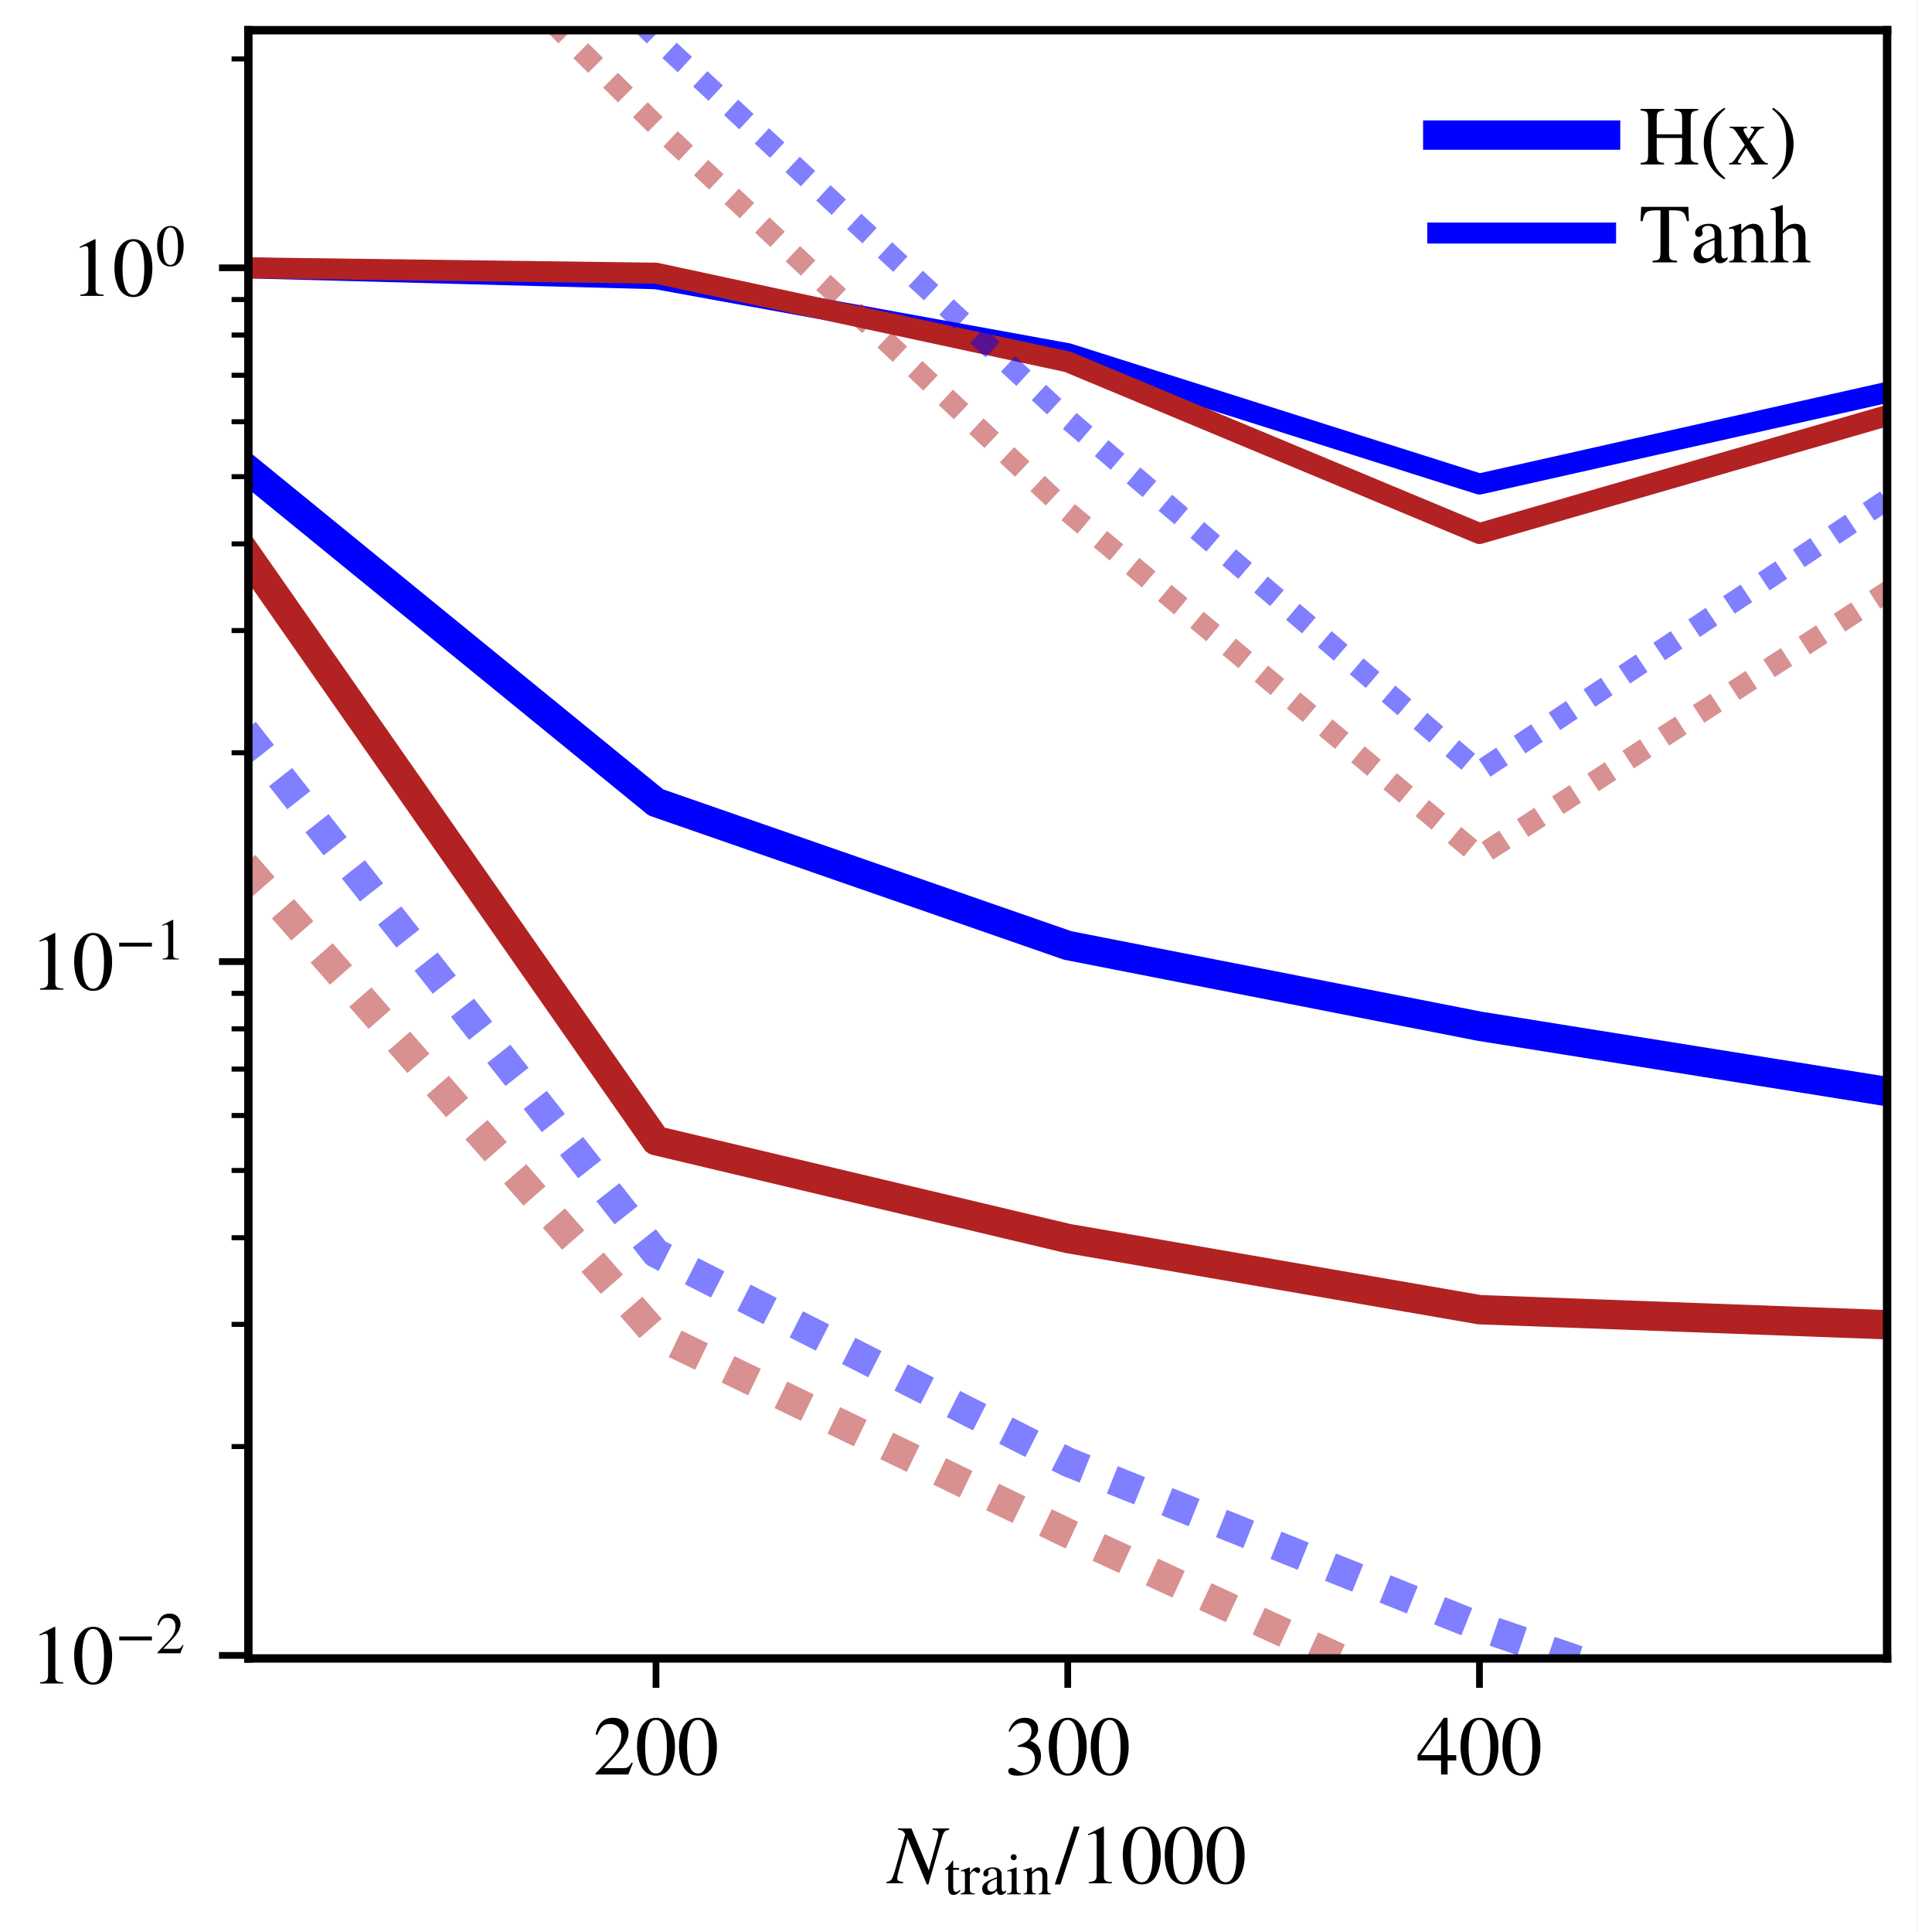
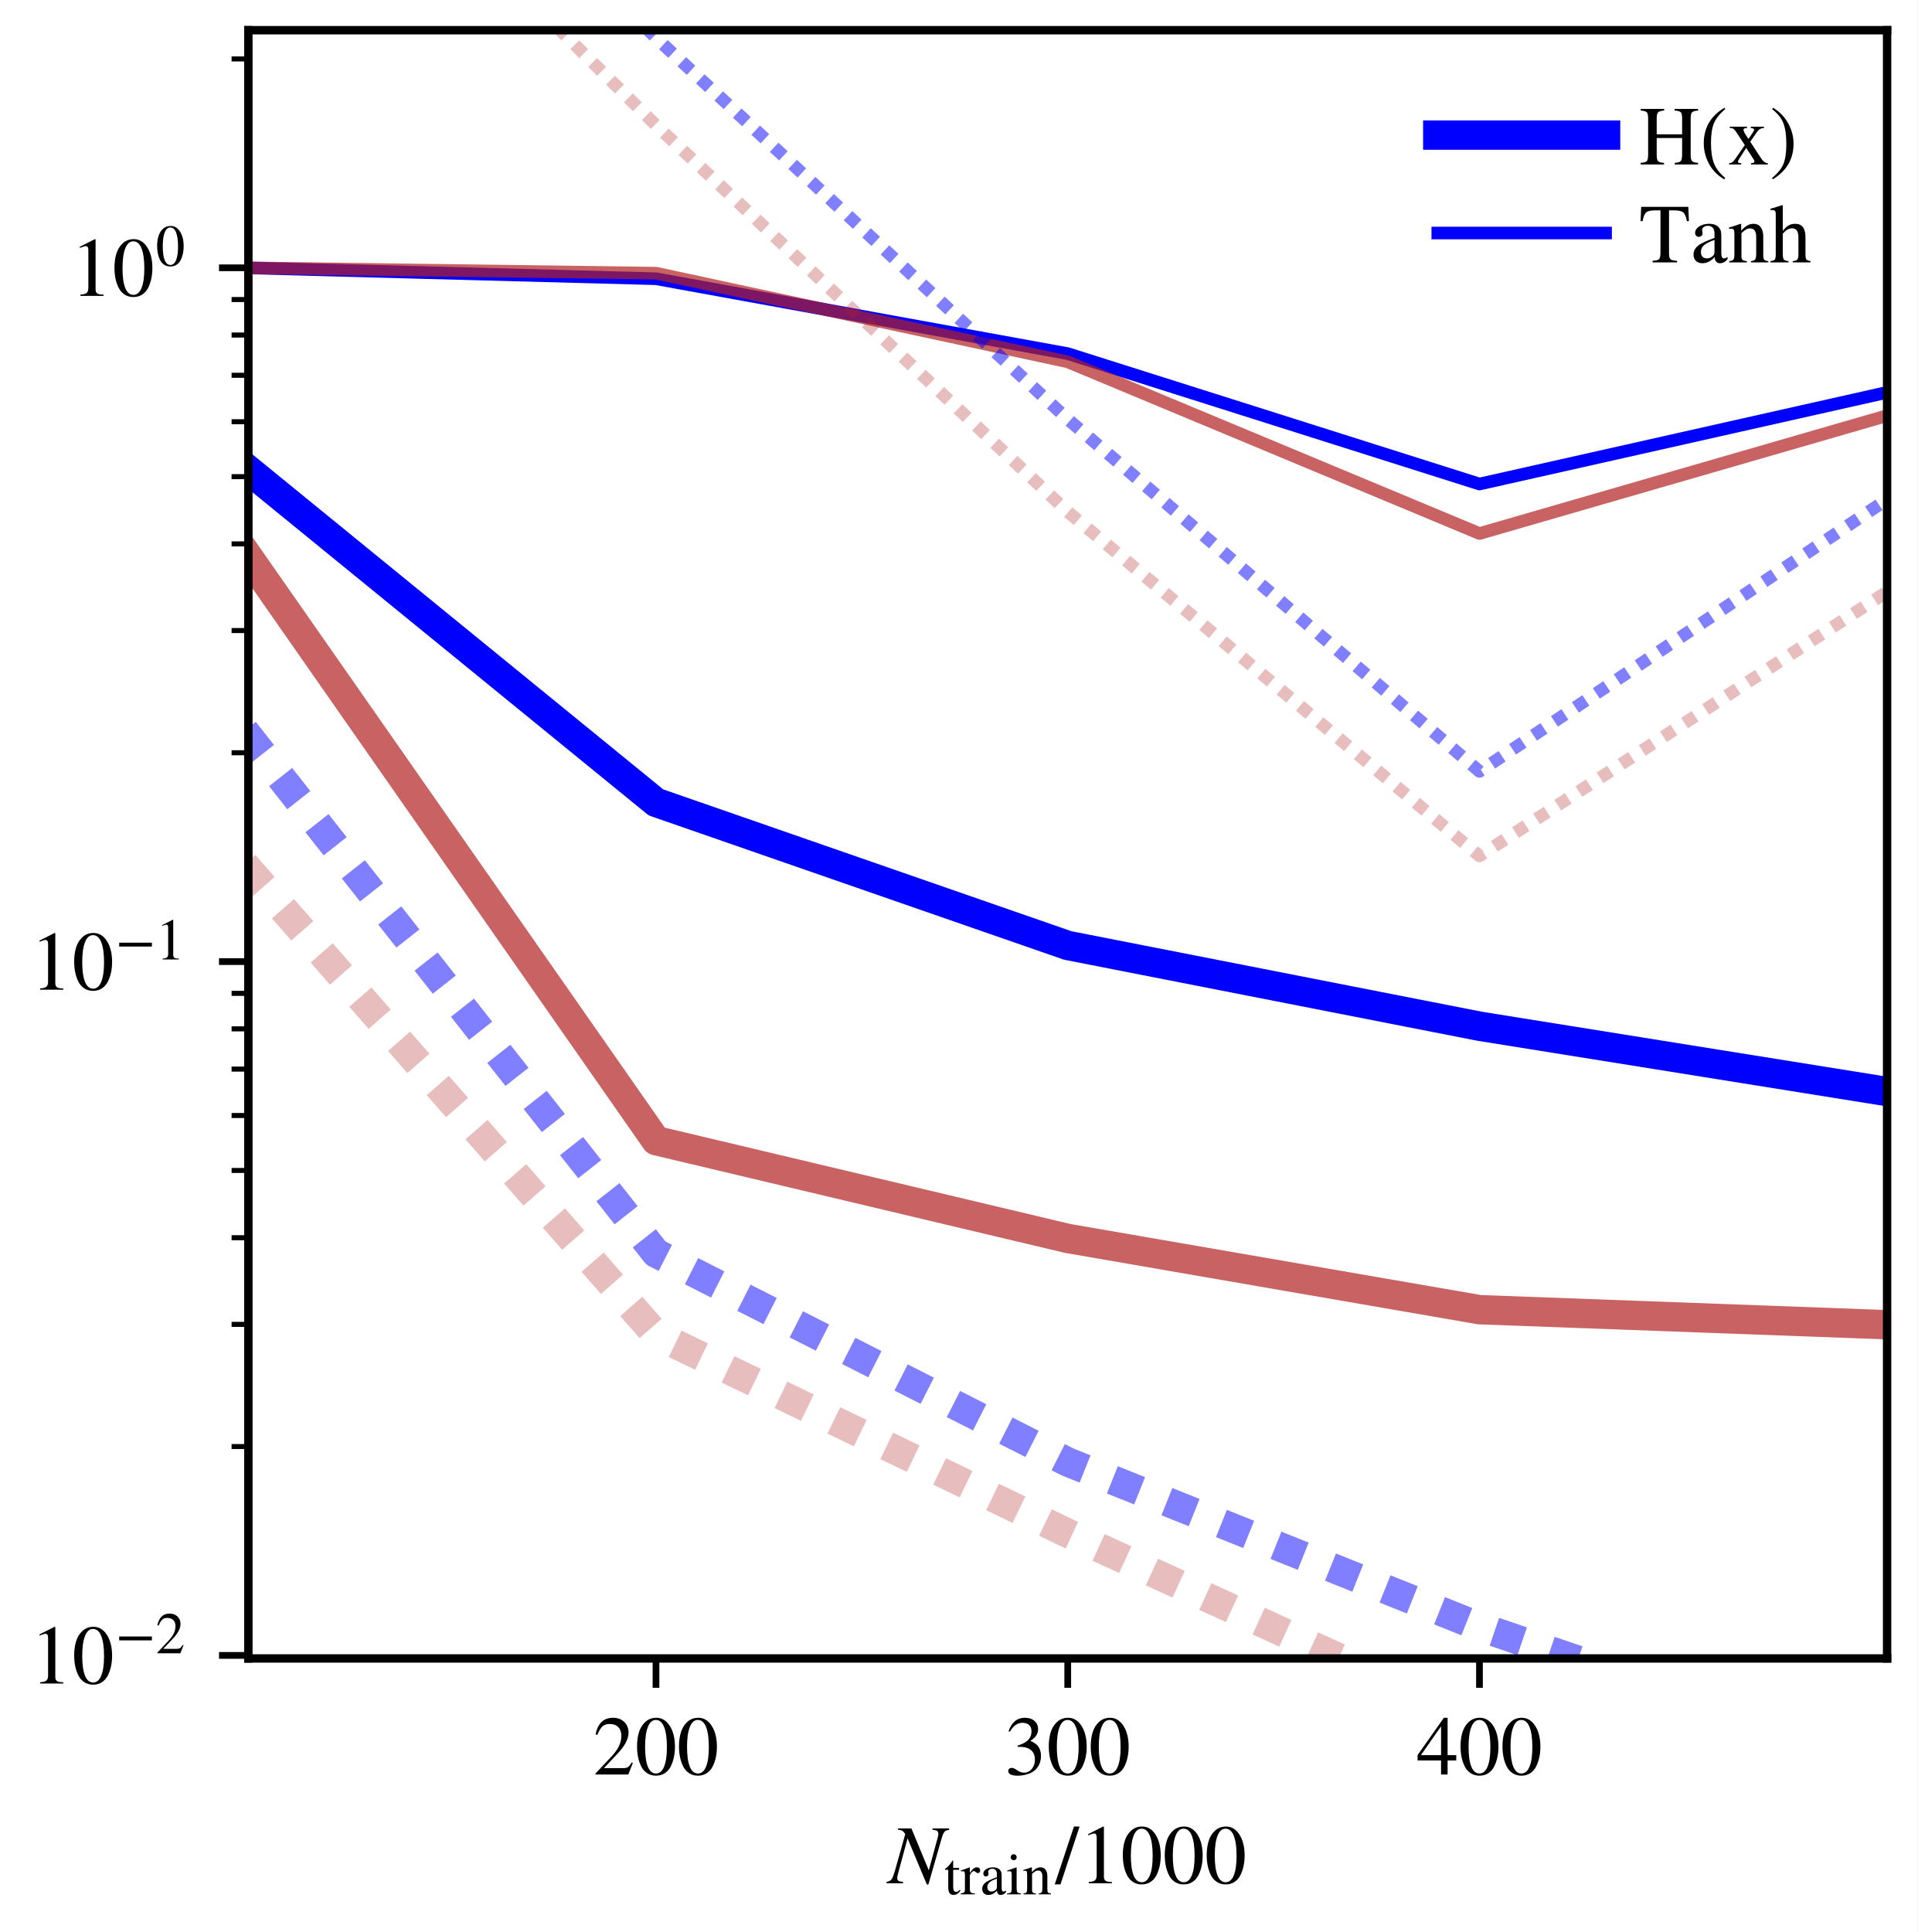
<svg xmlns="http://www.w3.org/2000/svg" xmlns:xlink="http://www.w3.org/1999/xlink" width="228.5pt" height="230.24pt" viewBox="0 0 228.5 230.24" version="1.1">
  <defs>
    <style type="text/css">*{stroke-linejoin: round; stroke-linecap: butt}</style>
  </defs>
  <g id="figure_1">
    <g id="patch_1">
      <path d="M 0 230.24  L 228.5 230.24  L 228.5 0  L 0 0  z " style="fill: #ffffff" />
    </g>
    <g id="axes_1">
      <g id="patch_2">
        <path d="M 29.6 197.64  L 224.9 197.64  L 224.9 3.6  L 29.6 3.6  z " style="fill: #ffffff" />
      </g>
      <g id="matplotlib.axis_1">
        <g id="xtick_1">
          <g id="line2d_1">
-             <path d="M 78.18 197.64  L 78.18 3.6  " clip-path="url(#p43c193cf53)" style="fill: none" />
+             <path d="M 78.18 197.64  L 78.18 3.6  " clip-path="url(#p21122c08ba)" style="fill: none" />
          </g>
          <g id="line2d_2">
            <defs>
-               <path id="m6f99cebe8b" d="M 0 0  L 0 3.5  " style="stroke: #000000; stroke-width: 0.8" />
-             </defs>
-             <g>
-               <use xlink:href="#m6f99cebe8b" x="78.18" y="197.64" style="stroke: #000000; stroke-width: 0.8" />
+               <path id="m1009a4d455" d="M 0 0  L 0 3.5  " style="stroke: #000000; stroke-width: 0.8" />
+             </defs>
+             <g>
+               <use xlink:href="#m1009a4d455" x="78.18" y="197.64" style="stroke: #000000; stroke-width: 0.8" />
            </g>
          </g>
          <g id="text_1">
            <g transform="translate(70.67965 211.4697) scale(0.1 -0.1)">
              <defs>
                <path id="STIXGeneral-Regular-32" d="M 3034 877  L 2688 0  L 186 0  L 186 77  L 1325 1286  Q 1773 1754 1965 2144  Q 2157 2534 2157 2950  Q 2157 3379 1920 3616  Q 1683 3853 1267 3853  Q 922 3853 720 3673  Q 518 3494 326 3021  L 192 3053  Q 301 3648 630 3987  Q 960 4326 1523 4326  Q 2054 4326 2380 4006  Q 2707 3686 2707 3200  Q 2707 2477 1888 1613  L 832 486  L 2330 486  Q 2541 486 2665 569  Q 2790 653 2944 915  L 3034 877  z " transform="scale(0.015625)" />
                <path id="STIXGeneral-Regular-30" d="M 3046 2112  Q 3046 1683 2963 1302  Q 2880 922 2717 602  Q 2554 282 2266 96  Q 1978 -90 1600 -90  Q 1210 -90 915 108  Q 621 307 461 640  Q 301 973 227 1350  Q 154 1728 154 2150  Q 154 2746 301 3222  Q 448 3699 790 4012  Q 1133 4326 1626 4326  Q 2253 4326 2649 3712  Q 3046 3098 3046 2112  z M 2432 2080  Q 2432 3091 2217 3625  Q 2003 4160 1587 4160  Q 1190 4160 979 3622  Q 768 3085 768 2106  Q 768 1120 979 598  Q 1190 77 1600 77  Q 2003 77 2217 598  Q 2432 1120 2432 2080  z " transform="scale(0.015625)" />
              </defs>
              <use xlink:href="#STIXGeneral-Regular-32" />
              <use xlink:href="#STIXGeneral-Regular-30" x="50" />
              <use xlink:href="#STIXGeneral-Regular-30" x="100" />
            </g>
          </g>
        </g>
        <g id="xtick_2">
          <g id="line2d_3">
-             <path d="M 127.25 197.64  L 127.25 3.6  " clip-path="url(#p43c193cf53)" style="fill: none" />
+             <path d="M 127.25 197.64  L 127.25 3.6  " clip-path="url(#p21122c08ba)" style="fill: none" />
          </g>
          <g id="line2d_4">
            <g>
-               <use xlink:href="#m6f99cebe8b" x="127.25" y="197.64" style="stroke: #000000; stroke-width: 0.8" />
+               <use xlink:href="#m1009a4d455" x="127.25" y="197.64" style="stroke: #000000; stroke-width: 0.8" />
            </g>
          </g>
          <g id="text_2">
            <g transform="translate(119.75 211.4697) scale(0.1 -0.1)">
              <defs>
                <path id="STIXGeneral-Regular-33" d="M 390 3264  L 288 3290  Q 435 3770 748 4048  Q 1062 4326 1542 4326  Q 1990 4326 2265 4083  Q 2541 3840 2541 3450  Q 2541 2925 1946 2566  Q 2298 2413 2477 2227  Q 2758 1914 2758 1402  Q 2758 890 2464 506  Q 2246 211 1840 60  Q 1434 -90 979 -90  Q 262 -90 262 275  Q 262 378 339 442  Q 416 506 525 506  Q 685 506 915 339  Q 1197 141 1466 141  Q 1818 141 2058 425  Q 2298 710 2298 1120  Q 2298 1856 1632 2048  Q 1434 2112 979 2112  L 979 2202  Q 1338 2323 1517 2432  Q 2035 2726 2035 3290  Q 2035 3610 1852 3776  Q 1670 3942 1344 3942  Q 768 3942 390 3264  z " transform="scale(0.015625)" />
              </defs>
              <use xlink:href="#STIXGeneral-Regular-33" />
              <use xlink:href="#STIXGeneral-Regular-30" x="50" />
              <use xlink:href="#STIXGeneral-Regular-30" x="100" />
            </g>
          </g>
        </g>
        <g id="xtick_3">
          <g id="line2d_5">
-             <path d="M 176.32 197.64  L 176.32 3.6  " clip-path="url(#p43c193cf53)" style="fill: none" />
+             <path d="M 176.32 197.64  L 176.32 3.6  " clip-path="url(#p21122c08ba)" style="fill: none" />
          </g>
          <g id="line2d_6">
            <g>
-               <use xlink:href="#m6f99cebe8b" x="176.32" y="197.64" style="stroke: #000000; stroke-width: 0.8" />
+               <use xlink:href="#m1009a4d455" x="176.32" y="197.64" style="stroke: #000000; stroke-width: 0.8" />
            </g>
          </g>
          <g id="text_3">
            <g transform="translate(168.8204 211.4697) scale(0.1 -0.1)">
              <defs>
                <path id="STIXGeneral-Regular-34" d="M 3027 1069  L 2368 1069  L 2368 0  L 1869 0  L 1869 1069  L 77 1069  L 77 1478  L 2086 4326  L 2368 4326  L 2368 1478  L 3027 1478  L 3027 1069  z M 1869 1478  L 1869 3674  L 333 1478  L 1869 1478  z " transform="scale(0.015625)" />
              </defs>
              <use xlink:href="#STIXGeneral-Regular-34" />
              <use xlink:href="#STIXGeneral-Regular-30" x="50" />
              <use xlink:href="#STIXGeneral-Regular-30" x="100" />
            </g>
          </g>
        </g>
        <g id="text_4">
          <g transform="translate(105.85 224.4697) scale(0.1 -0.1)">
            <defs>
              <path id="STIXGeneral-Italic-4e" d="M 4653 4179  L 4653 4077  Q 4480 4038 4413 4016  Q 4346 3994 4266 3882  Q 4186 3770 4144 3635  Q 4102 3501 4000 3149  L 3066 -96  L 2950 -96  L 1478 3424  L 749 723  Q 691 525 691 378  Q 691 243 790 182  Q 890 122 1139 102  L 1139 0  L -128 0  L -128 102  Q 147 141 262 304  Q 378 467 550 1075  L 1299 3731  Q 1152 4077 749 4077  L 749 4179  L 1773 4179  L 3098 986  L 3776 3469  Q 3827 3648 3827 3750  Q 3827 3923 3740 3987  Q 3654 4051 3386 4077  L 3386 4179  L 4653 4179  z " transform="scale(0.015625)" />
              <path id="STIXGeneral-Regular-74" d="M 1702 493  L 1786 422  Q 1478 -64 1011 -64  Q 448 -64 448 749  L 448 2675  L 109 2675  Q 83 2694 83 2720  Q 83 2771 192 2842  Q 435 2982 813 3526  Q 826 3546 874 3606  Q 922 3667 941 3706  Q 986 3706 986 3622  L 986 2880  L 1632 2880  L 1632 2675  L 986 2675  L 986 845  Q 986 538 1062 403  Q 1139 269 1318 269  Q 1510 269 1702 493  z " transform="scale(0.015625)" />
              <path id="STIXGeneral-Regular-72" d="M 1024 2931  L 1024 2342  Q 1267 2688 1430 2816  Q 1594 2944 1792 2944  Q 1958 2944 2051 2854  Q 2144 2765 2144 2605  Q 2144 2470 2077 2393  Q 2010 2317 1894 2317  Q 1773 2317 1638 2445  Q 1536 2541 1472 2541  Q 1338 2541 1181 2355  Q 1024 2170 1024 2016  L 1024 576  Q 1024 301 1133 205  Q 1242 109 1568 96  L 1568 0  L 32 0  L 32 96  Q 339 154 412 224  Q 486 294 486 538  L 486 2138  Q 486 2349 438 2435  Q 390 2522 269 2522  Q 166 2522 45 2496  L 45 2598  Q 448 2726 992 2944  L 1024 2931  z " transform="scale(0.015625)" />
              <path id="STIXGeneral-Regular-61" d="M 2829 422  L 2829 243  Q 2586 -64 2253 -64  Q 1888 -64 1843 403  L 1837 403  Q 1427 -64 909 -64  Q 608 -64 422 112  Q 237 288 237 602  Q 237 1050 685 1350  Q 992 1555 1837 1869  L 1837 2214  Q 1837 2502 1699 2646  Q 1562 2790 1338 2790  Q 1146 2790 1018 2697  Q 890 2605 890 2477  Q 890 2419 909 2348  Q 928 2278 928 2208  Q 928 2112 841 2029  Q 755 1946 634 1946  Q 525 1946 441 2029  Q 358 2112 358 2240  Q 358 2547 685 2752  Q 986 2944 1421 2944  Q 1939 2944 2176 2656  Q 2291 2522 2323 2384  Q 2355 2246 2355 1946  L 2355 723  Q 2355 301 2554 301  Q 2682 301 2829 422  z M 1837 813  L 1837 1715  Q 1248 1510 1018 1293  Q 800 1094 800 800  Q 800 557 921 432  Q 1043 307 1242 307  Q 1453 307 1613 410  Q 1747 506 1792 589  Q 1837 672 1837 813  z " transform="scale(0.015625)" />
              <path id="STIXGeneral-Regular-69" d="M 1152 4045  Q 1152 3904 1056 3811  Q 960 3718 819 3718  Q 685 3718 592 3811  Q 499 3904 499 4045  Q 499 4179 595 4275  Q 691 4371 826 4371  Q 966 4371 1059 4275  Q 1152 4179 1152 4045  z M 1619 0  L 102 0  L 102 96  Q 435 115 521 211  Q 608 307 608 666  L 608 2118  Q 608 2342 563 2432  Q 518 2522 397 2522  Q 243 2522 128 2490  L 128 2592  L 1120 2944  L 1146 2918  L 1146 672  Q 1146 314 1226 218  Q 1306 122 1619 96  L 1619 0  z " transform="scale(0.015625)" />
              <path id="STIXGeneral-Regular-6e" d="M 3104 0  L 1773 0  L 1779 96  Q 2016 115 2096 233  Q 2176 352 2176 672  L 2176 1946  Q 2176 2592 1709 2592  Q 1549 2592 1408 2515  Q 1267 2438 1050 2227  L 1050 461  Q 1050 269 1136 192  Q 1222 115 1466 96  L 1466 0  L 115 0  L 115 96  Q 358 115 435 214  Q 512 314 512 602  L 512 2157  Q 512 2394 467 2483  Q 422 2573 288 2573  Q 160 2573 102 2547  L 102 2656  Q 550 2784 979 2944  L 1030 2925  L 1030 2426  L 1037 2426  Q 1491 2944 1958 2944  Q 2323 2944 2518 2688  Q 2714 2432 2714 1958  L 2714 544  Q 2714 288 2790 205  Q 2867 122 3104 96  L 3104 0  z " transform="scale(0.015625)" />
              <path id="STIXGeneral-Regular-2f" d="M 1837 4326  L 378 -90  L -58 -90  L 1408 4326  L 1837 4326  z " transform="scale(0.015625)" />
              <path id="STIXGeneral-Regular-31" d="M 2522 0  L 755 0  L 755 96  Q 1107 115 1235 227  Q 1363 339 1363 608  L 1363 3482  Q 1363 3795 1171 3795  Q 1082 3795 883 3718  L 710 3654  L 710 3744  L 1856 4326  L 1914 4307  L 1914 486  Q 1914 275 2042 185  Q 2170 96 2522 96  L 2522 0  z " transform="scale(0.015625)" />
            </defs>
            <use xlink:href="#STIXGeneral-Italic-4e" transform="translate(0 0.40625)" />
            <use xlink:href="#STIXGeneral-Regular-74" transform="translate(66.7 -12.82188) scale(0.7)" />
            <use xlink:href="#STIXGeneral-Regular-72" transform="translate(86.15999 -12.82188) scale(0.7)" />
            <use xlink:href="#STIXGeneral-Regular-61" transform="translate(109.47 -12.82188) scale(0.7)" />
            <use xlink:href="#STIXGeneral-Regular-69" transform="translate(140.55 -12.82188) scale(0.7)" />
            <use xlink:href="#STIXGeneral-Regular-6e" transform="translate(160.01 -12.82188) scale(0.7)" />
            <use xlink:href="#STIXGeneral-Regular-2f" transform="translate(199.4193 0.40625)" />
            <use xlink:href="#STIXGeneral-Regular-31" transform="translate(227.2193 0.40625)" />
            <use xlink:href="#STIXGeneral-Regular-30" transform="translate(277.2193 0.40625)" />
            <use xlink:href="#STIXGeneral-Regular-30" transform="translate(327.2193 0.40625)" />
            <use xlink:href="#STIXGeneral-Regular-30" transform="translate(377.2193 0.40625)" />
          </g>
        </g>
      </g>
      <g id="matplotlib.axis_2">
        <g id="ytick_1">
          <g id="line2d_7">
-             <path d="M 29.6 197.279  L 224.9 197.279  " clip-path="url(#p43c193cf53)" style="fill: none" />
+             <path d="M 29.6 197.279  L 224.9 197.279  " clip-path="url(#p21122c08ba)" style="fill: none" />
          </g>
          <g id="line2d_8">
            <defs>
-               <path id="ma11311baca" d="M 0 0  L -3.5 0  " style="stroke: #000000; stroke-width: 0.8" />
-             </defs>
-             <g>
-               <use xlink:href="#ma11311baca" x="29.6" y="197.279" style="stroke: #000000; stroke-width: 0.8" />
+               <path id="mb32aa767e8" d="M 0 0  L -3.5 0  " style="stroke: #000000; stroke-width: 0.8" />
+             </defs>
+             <g>
+               <use xlink:href="#mb32aa767e8" x="29.6" y="197.279" style="stroke: #000000; stroke-width: 0.8" />
            </g>
          </g>
          <g id="text_5">
            <g transform="translate(3.6 200.6939) scale(0.1 -0.1)">
              <defs>
                <path id="STIXGeneral-Regular-2212" d="M 3974 1408  L 410 1408  L 410 1830  L 3974 1830  L 3974 1408  z " transform="scale(0.015625)" />
              </defs>
              <use xlink:href="#STIXGeneral-Regular-31" transform="translate(0 0.684375)" />
              <use xlink:href="#STIXGeneral-Regular-30" transform="translate(49.99999 0.684375)" />
              <use xlink:href="#STIXGeneral-Regular-2212" transform="translate(101.575 36.68438) scale(0.7)" />
              <use xlink:href="#STIXGeneral-Regular-32" transform="translate(149.525 36.68438) scale(0.7)" />
            </g>
          </g>
        </g>
        <g id="ytick_2">
          <g id="line2d_9">
-             <path d="M 29.6 114.596  L 224.9 114.596  " clip-path="url(#p43c193cf53)" style="fill: none" />
+             <path d="M 29.6 114.596  L 224.9 114.596  " clip-path="url(#p21122c08ba)" style="fill: none" />
          </g>
          <g id="line2d_10">
            <g>
-               <use xlink:href="#ma11311baca" x="29.6" y="114.596" style="stroke: #000000; stroke-width: 0.8" />
+               <use xlink:href="#mb32aa767e8" x="29.6" y="114.596" style="stroke: #000000; stroke-width: 0.8" />
            </g>
          </g>
          <g id="text_6">
            <g transform="translate(3.6 118.0107) scale(0.1 -0.1)">
              <use xlink:href="#STIXGeneral-Regular-31" transform="translate(0 0.684375)" />
              <use xlink:href="#STIXGeneral-Regular-30" transform="translate(49.99999 0.684375)" />
              <use xlink:href="#STIXGeneral-Regular-2212" transform="translate(101.575 36.68438) scale(0.7)" />
              <use xlink:href="#STIXGeneral-Regular-31" transform="translate(149.525 36.68438) scale(0.7)" />
            </g>
          </g>
        </g>
        <g id="ytick_3">
          <g id="line2d_11">
-             <path d="M 29.6 31.913  L 224.9 31.913  " clip-path="url(#p43c193cf53)" style="fill: none" />
+             <path d="M 29.6 31.913  L 224.9 31.913  " clip-path="url(#p21122c08ba)" style="fill: none" />
          </g>
          <g id="line2d_12">
            <g>
-               <use xlink:href="#ma11311baca" x="29.6" y="31.913" style="stroke: #000000; stroke-width: 0.8" />
+               <use xlink:href="#mb32aa767e8" x="29.6" y="31.913" style="stroke: #000000; stroke-width: 0.8" />
            </g>
          </g>
          <g id="text_7">
            <g transform="translate(8.4 35.32746) scale(0.1 -0.1)">
              <use xlink:href="#STIXGeneral-Regular-31" transform="translate(0 0.684375)" />
              <use xlink:href="#STIXGeneral-Regular-30" transform="translate(49.99999 0.684375)" />
              <use xlink:href="#STIXGeneral-Regular-30" transform="translate(101.575 36.68438) scale(0.7)" />
            </g>
          </g>
        </g>
        <g id="ytick_4">
          <g id="line2d_13">
            <defs>
-               <path id="m9ef65c1ea5" d="M 0 0  L -2 0  " style="stroke: #000000; stroke-width: 0.6" />
-             </defs>
-             <g>
-               <use xlink:href="#m9ef65c1ea5" x="29.6" y="172.389" style="stroke: #000000; stroke-width: 0.6" />
+               <path id="m33a60db2ec" d="M 0 0  L -2 0  " style="stroke: #000000; stroke-width: 0.6" />
+             </defs>
+             <g>
+               <use xlink:href="#m33a60db2ec" x="29.6" y="172.389" style="stroke: #000000; stroke-width: 0.6" />
            </g>
          </g>
        </g>
        <g id="ytick_5">
          <g id="line2d_14">
            <g>
-               <use xlink:href="#m9ef65c1ea5" x="29.6" y="157.829" style="stroke: #000000; stroke-width: 0.6" />
+               <use xlink:href="#m33a60db2ec" x="29.6" y="157.829" style="stroke: #000000; stroke-width: 0.6" />
            </g>
          </g>
        </g>
        <g id="ytick_6">
          <g id="line2d_15">
            <g>
-               <use xlink:href="#m9ef65c1ea5" x="29.6" y="147.499" style="stroke: #000000; stroke-width: 0.6" />
+               <use xlink:href="#m33a60db2ec" x="29.6" y="147.499" style="stroke: #000000; stroke-width: 0.6" />
            </g>
          </g>
        </g>
        <g id="ytick_7">
          <g id="line2d_16">
            <g>
-               <use xlink:href="#m9ef65c1ea5" x="29.6" y="139.486" style="stroke: #000000; stroke-width: 0.6" />
+               <use xlink:href="#m33a60db2ec" x="29.6" y="139.486" style="stroke: #000000; stroke-width: 0.6" />
            </g>
          </g>
        </g>
        <g id="ytick_8">
          <g id="line2d_17">
            <g>
-               <use xlink:href="#m9ef65c1ea5" x="29.6" y="132.939" style="stroke: #000000; stroke-width: 0.6" />
+               <use xlink:href="#m33a60db2ec" x="29.6" y="132.939" style="stroke: #000000; stroke-width: 0.6" />
            </g>
          </g>
        </g>
        <g id="ytick_9">
          <g id="line2d_18">
            <g>
-               <use xlink:href="#m9ef65c1ea5" x="29.6" y="127.404" style="stroke: #000000; stroke-width: 0.6" />
+               <use xlink:href="#m33a60db2ec" x="29.6" y="127.404" style="stroke: #000000; stroke-width: 0.6" />
            </g>
          </g>
        </g>
        <g id="ytick_10">
          <g id="line2d_19">
            <g>
-               <use xlink:href="#m9ef65c1ea5" x="29.6" y="122.609" style="stroke: #000000; stroke-width: 0.6" />
+               <use xlink:href="#m33a60db2ec" x="29.6" y="122.609" style="stroke: #000000; stroke-width: 0.6" />
            </g>
          </g>
        </g>
        <g id="ytick_11">
          <g id="line2d_20">
            <g>
-               <use xlink:href="#m9ef65c1ea5" x="29.6" y="118.379" style="stroke: #000000; stroke-width: 0.6" />
+               <use xlink:href="#m33a60db2ec" x="29.6" y="118.379" style="stroke: #000000; stroke-width: 0.6" />
            </g>
          </g>
        </g>
        <g id="ytick_12">
          <g id="line2d_21">
            <g>
-               <use xlink:href="#m9ef65c1ea5" x="29.6" y="89.706" style="stroke: #000000; stroke-width: 0.6" />
+               <use xlink:href="#m33a60db2ec" x="29.6" y="89.706" style="stroke: #000000; stroke-width: 0.6" />
            </g>
          </g>
        </g>
        <g id="ytick_13">
          <g id="line2d_22">
            <g>
-               <use xlink:href="#m9ef65c1ea5" x="29.6" y="75.146" style="stroke: #000000; stroke-width: 0.6" />
+               <use xlink:href="#m33a60db2ec" x="29.6" y="75.146" style="stroke: #000000; stroke-width: 0.6" />
            </g>
          </g>
        </g>
        <g id="ytick_14">
          <g id="line2d_23">
            <g>
-               <use xlink:href="#m9ef65c1ea5" x="29.6" y="64.816" style="stroke: #000000; stroke-width: 0.6" />
+               <use xlink:href="#m33a60db2ec" x="29.6" y="64.816" style="stroke: #000000; stroke-width: 0.6" />
            </g>
          </g>
        </g>
        <g id="ytick_15">
          <g id="line2d_24">
            <g>
-               <use xlink:href="#m9ef65c1ea5" x="29.6" y="56.803" style="stroke: #000000; stroke-width: 0.6" />
+               <use xlink:href="#m33a60db2ec" x="29.6" y="56.803" style="stroke: #000000; stroke-width: 0.6" />
            </g>
          </g>
        </g>
        <g id="ytick_16">
          <g id="line2d_25">
            <g>
-               <use xlink:href="#m9ef65c1ea5" x="29.6" y="50.256" style="stroke: #000000; stroke-width: 0.6" />
+               <use xlink:href="#m33a60db2ec" x="29.6" y="50.256" style="stroke: #000000; stroke-width: 0.6" />
            </g>
          </g>
        </g>
        <g id="ytick_17">
          <g id="line2d_26">
            <g>
-               <use xlink:href="#m9ef65c1ea5" x="29.6" y="44.72" style="stroke: #000000; stroke-width: 0.6" />
+               <use xlink:href="#m33a60db2ec" x="29.6" y="44.72" style="stroke: #000000; stroke-width: 0.6" />
            </g>
          </g>
        </g>
        <g id="ytick_18">
          <g id="line2d_27">
            <g>
-               <use xlink:href="#m9ef65c1ea5" x="29.6" y="39.925" style="stroke: #000000; stroke-width: 0.6" />
+               <use xlink:href="#m33a60db2ec" x="29.6" y="39.925" style="stroke: #000000; stroke-width: 0.6" />
            </g>
          </g>
        </g>
        <g id="ytick_19">
          <g id="line2d_28">
            <g>
-               <use xlink:href="#m9ef65c1ea5" x="29.6" y="35.696" style="stroke: #000000; stroke-width: 0.6" />
+               <use xlink:href="#m33a60db2ec" x="29.6" y="35.696" style="stroke: #000000; stroke-width: 0.6" />
            </g>
          </g>
        </g>
        <g id="ytick_20">
          <g id="line2d_29">
            <g>
-               <use xlink:href="#m9ef65c1ea5" x="29.6" y="7.022" style="stroke: #000000; stroke-width: 0.6" />
+               <use xlink:href="#m33a60db2ec" x="29.6" y="7.022" style="stroke: #000000; stroke-width: 0.6" />
            </g>
          </g>
        </g>
      </g>
      <g id="line2d_30">
-         <path d="M 29.109 55.609  L 78.18 95.626  L 127.25 112.673  L 176.32 122.296  L 229.5 130.821  " clip-path="url(#p43c193cf53)" style="fill: none; stroke: #0000ff; stroke-width: 3.5; stroke-linecap: square" />
+         <path d="M 29.109 55.609  L 78.18 95.626  L 127.25 112.673  L 176.32 122.296  L 229.5 130.821  " clip-path="url(#p21122c08ba)" style="fill: none; stroke: #0000ff; stroke-width: 3.5; stroke-linecap: square" />
      </g>
      <g id="line2d_31">
-         <path d="M 29.109 31.913  L 78.18 33.218  L 127.25 42.143  L 176.32 57.682  L 229.5 45.723  " clip-path="url(#p43c193cf53)" style="fill: none; stroke: #0000ff; stroke-width: 2.5; stroke-linecap: square" />
+         <path d="M 29.109 31.913  L 78.18 33.218  L 127.25 42.143  L 176.32 57.682  L 229.5 45.723  " clip-path="url(#p21122c08ba)" style="fill: none; stroke: #0000ff; stroke-width: 1.5; stroke-linecap: square" />
      </g>
      <g id="line2d_32">
-         <path d="M 29.109 65.66  L 78.18 135.933  L 127.25 147.589  L 176.32 156.077  L 229.5 158.041  " clip-path="url(#p43c193cf53)" style="fill: none; stroke: #b22222; stroke-width: 3.5; stroke-linecap: square" />
+         <path d="M 29.109 65.66  L 78.18 135.933  L 127.25 147.589  L 176.32 156.077  L 229.5 158.041  " clip-path="url(#p21122c08ba)" style="fill: none; stroke: #b22222; stroke-opacity: 0.7; stroke-width: 3.5; stroke-linecap: square" />
      </g>
      <g id="line2d_33">
-         <path d="M 29.109 31.913  L 78.18 32.554  L 127.25 43.12  L 176.32 63.58  L 229.5 48.202  " clip-path="url(#p43c193cf53)" style="fill: none; stroke: #b22222; stroke-width: 2.5; stroke-linecap: square" />
+         <path d="M 29.109 31.913  L 78.18 32.554  L 127.25 43.12  L 176.32 63.58  L 229.5 48.202  " clip-path="url(#p21122c08ba)" style="fill: none; stroke: #b22222; stroke-opacity: 0.7; stroke-width: 1.5; stroke-linecap: square" />
      </g>
      <g id="line2d_34">
-         <path d="M 29.109 87.109  L 78.18 149.341  L 127.25 174.231  L 176.32 193.857  L 229.5 212.002  " clip-path="url(#p43c193cf53)" style="fill: none; stroke-dasharray: 3.5,3.5; stroke-dashoffset: 0; stroke: #0000ff; stroke-opacity: 0.5; stroke-width: 3.5" />
+         <path d="M 29.109 87.109  L 78.18 149.341  L 127.25 174.231  L 176.32 193.857  L 229.5 212.002  " clip-path="url(#p21122c08ba)" style="fill: none; stroke-dasharray: 3.5,3.5; stroke-dashoffset: 0; stroke: #0000ff; stroke-opacity: 0.5; stroke-width: 3.5" />
      </g>
      <g id="line2d_35">
-         <path d="M 72.65 -1  L 78.18 4.509  L 127.25 49.958  L 176.32 91.928  L 229.5 56.449  " clip-path="url(#p43c193cf53)" style="fill: none; stroke-dasharray: 2.5,2.5; stroke-dashoffset: 0; stroke: #0000ff; stroke-opacity: 0.5; stroke-width: 2.5" />
+         <path d="M 72.65 -1  L 78.18 4.509  L 127.25 49.958  L 176.32 91.928  L 229.5 56.449  " clip-path="url(#p21122c08ba)" style="fill: none; stroke-dasharray: 1.5,1.5; stroke-dashoffset: 0; stroke: #0000ff; stroke-opacity: 0.5; stroke-width: 1.5" />
      </g>
      <g id="line2d_36">
-         <path d="M 29.109 103.03  L 78.18 159.047  L 127.25 182.719  L 176.32 205.292  L 229.5 226.042  " clip-path="url(#p43c193cf53)" style="fill: none; stroke-dasharray: 3.5,3.5; stroke-dashoffset: 0; stroke: #b22222; stroke-opacity: 0.5; stroke-width: 3.5" />
+         <path d="M 29.109 103.03  L 78.18 159.047  L 127.25 182.719  L 176.32 205.292  L 229.5 226.042  " clip-path="url(#p21122c08ba)" style="fill: none; stroke-dasharray: 3.5,3.5; stroke-dashoffset: 0; stroke: #b22222; stroke-opacity: 0.3; stroke-width: 3.5" />
      </g>
      <g id="line2d_37">
-         <path d="M 62.105 -1  L 78.18 14.923  L 127.25 60.987  L 176.32 102.004  L 229.5 67.543  " clip-path="url(#p43c193cf53)" style="fill: none; stroke-dasharray: 2.5,2.5; stroke-dashoffset: 0; stroke: #b22222; stroke-opacity: 0.5; stroke-width: 2.5" />
+         <path d="M 62.105 -1  L 78.18 14.923  L 127.25 60.987  L 176.32 102.004  L 229.5 67.543  " clip-path="url(#p21122c08ba)" style="fill: none; stroke-dasharray: 1.5,1.5; stroke-dashoffset: 0; stroke: #b22222; stroke-opacity: 0.3; stroke-width: 1.5" />
      </g>
      <g id="patch_3">
        <path d="M 29.6 197.64  L 29.6 3.6  " style="fill: none; stroke: #000000; stroke-linejoin: miter; stroke-linecap: square" />
      </g>
      <g id="patch_4">
        <path d="M 224.9 197.64  L 224.9 3.6  " style="fill: none; stroke: #000000; stroke-linejoin: miter; stroke-linecap: square" />
      </g>
      <g id="patch_5">
        <path d="M 29.6 197.64  L 224.9 197.64  " style="fill: none; stroke: #000000; stroke-linejoin: miter; stroke-linecap: square" />
      </g>
      <g id="patch_6">
        <path d="M 29.6 3.6  L 224.9 3.6  " style="fill: none; stroke: #000000; stroke-linejoin: miter; stroke-linecap: square" />
      </g>
      <g id="legend_1">
        <g id="line2d_38">
          <path d="M 171.35 16.1  L 181.35 16.1  L 191.35 16.1  " style="fill: none; stroke: #0000ff; stroke-width: 3.5; stroke-linecap: square" />
        </g>
        <g id="text_8">
          <g transform="translate(195.35 19.6) scale(0.1 -0.1)">
            <defs>
              <path id="STIXGeneral-Regular-48" d="M 4499 0  L 2714 0  L 2714 122  Q 3085 147 3181 265  Q 3277 384 3277 794  L 3277 2016  L 1338 2016  L 1338 723  Q 1338 371 1440 256  Q 1542 141 1894 122  L 1901 0  L 115 0  L 115 122  Q 493 147 589 259  Q 685 371 685 781  L 685 3507  Q 685 3878 585 3980  Q 486 4083 115 4115  L 115 4237  L 1907 4237  L 1907 4115  Q 1549 4083 1443 3977  Q 1338 3872 1338 3507  L 1338 2298  L 3277 2298  L 3277 3507  Q 3277 3878 3177 3980  Q 3078 4083 2707 4115  L 2707 4237  L 4499 4237  L 4499 4115  Q 4141 4083 4035 3977  Q 3930 3872 3930 3507  L 3930 710  Q 3930 371 4035 259  Q 4141 147 4499 122  L 4499 0  z " transform="scale(0.015625)" />
              <path id="STIXGeneral-Regular-28" d="M 1946 -1030  L 1869 -1133  Q 1126 -710 716 32  Q 307 774 307 1613  Q 307 3386 1888 4326  L 1946 4224  Q 1293 3667 1075 3126  Q 858 2586 858 1632  Q 858 685 1082 96  Q 1306 -493 1946 -1030  z " transform="scale(0.015625)" />
              <path id="STIXGeneral-Regular-78" d="M 3066 0  L 1779 0  L 1779 96  Q 1939 109 1987 137  Q 2035 166 2035 250  Q 2035 307 1997 365  L 1414 1261  L 909 474  Q 781 275 781 211  Q 781 96 1037 96  L 1037 0  L 109 0  L 109 96  Q 269 109 355 169  Q 442 230 576 422  L 1306 1478  L 704 2400  Q 557 2624 454 2704  Q 352 2784 211 2784  L 154 2784  L 154 2880  L 1478 2880  L 1478 2784  Q 1203 2778 1203 2643  Q 1203 2509 1498 2074  Q 1581 1958 1587 1946  Q 1619 1990 1779 2227  Q 1811 2285 1856 2349  Q 1901 2413 1923 2451  Q 1946 2490 1971 2528  Q 1997 2566 2006 2595  Q 2016 2624 2016 2643  Q 2016 2765 1760 2784  L 1760 2880  L 2771 2880  L 2771 2784  Q 2445 2771 2253 2502  L 1722 1734  L 2541 480  Q 2790 96 3066 96  L 3066 0  z " transform="scale(0.015625)" />
              <path id="STIXGeneral-Regular-29" d="M 186 4224  L 262 4326  Q 992 3891 1408 3148  Q 1824 2406 1824 1581  Q 1824 -166 243 -1133  L 186 -1030  Q 845 -486 1059 54  Q 1274 595 1274 1562  Q 1274 2534 1059 3120  Q 845 3706 186 4224  z " transform="scale(0.015625)" />
            </defs>
            <use xlink:href="#STIXGeneral-Regular-48" />
            <use xlink:href="#STIXGeneral-Regular-28" x="72.2" />
            <use xlink:href="#STIXGeneral-Regular-78" x="105.5" />
            <use xlink:href="#STIXGeneral-Regular-29" x="155.5" />
          </g>
        </g>
        <g id="line2d_39">
-           <path d="M 171.35 27.77  L 181.35 27.77  L 191.35 27.77  " style="fill: none; stroke: #0000ff; stroke-width: 2.5; stroke-linecap: square" />
+           <path d="M 171.35 27.77  L 181.35 27.77  L 191.35 27.77  " style="fill: none; stroke: #0000ff; stroke-width: 1.5; stroke-linecap: square" />
        </g>
        <g id="text_9">
          <g transform="translate(195.35 31.27031) scale(0.1 -0.1)">
            <defs>
              <path id="STIXGeneral-Regular-54" d="M 3795 3149  L 3642 3149  Q 3539 3674 3353 3821  Q 3168 3968 2656 3968  L 2278 3968  L 2278 710  Q 2278 346 2387 243  Q 2496 141 2893 122  L 2893 0  L 1024 0  L 1024 122  Q 1427 147 1526 256  Q 1626 365 1626 787  L 1626 3968  L 1242 3968  Q 723 3968 540 3817  Q 358 3667 262 3149  L 109 3149  L 154 4237  L 3750 4237  L 3795 3149  z " transform="scale(0.015625)" />
              <path id="STIXGeneral-Regular-68" d="M 3117 0  L 1760 0  L 1760 96  Q 2042 128 2118 224  Q 2195 320 2195 653  L 2195 1920  Q 2195 2598 1722 2598  Q 1530 2598 1370 2508  Q 1210 2419 1005 2195  L 1005 653  Q 1005 320 1081 224  Q 1158 128 1440 96  L 1440 0  L 58 0  L 58 96  Q 333 134 400 224  Q 467 314 467 653  L 467 3667  Q 467 3872 406 3933  Q 346 3994 141 3994  Q 83 3994 64 3987  L 64 4090  L 237 4141  Q 730 4288 973 4371  L 1005 4352  L 1005 2406  Q 1229 2694 1446 2819  Q 1664 2944 1946 2944  Q 2733 2944 2733 1926  L 2733 653  Q 2733 320 2793 233  Q 2854 147 3117 96  L 3117 0  z " transform="scale(0.015625)" />
            </defs>
            <use xlink:href="#STIXGeneral-Regular-54" />
            <use xlink:href="#STIXGeneral-Regular-61" x="61.1" />
            <use xlink:href="#STIXGeneral-Regular-6e" x="105.5" />
            <use xlink:href="#STIXGeneral-Regular-68" x="155.5" />
          </g>
        </g>
      </g>
    </g>
  </g>
  <defs>
-     <clipPath id="p43c193cf53">
+     <clipPath id="p21122c08ba">
      <rect x="29.6" y="3.6" width="195.3" height="194.04" />
    </clipPath>
  </defs>
</svg>
